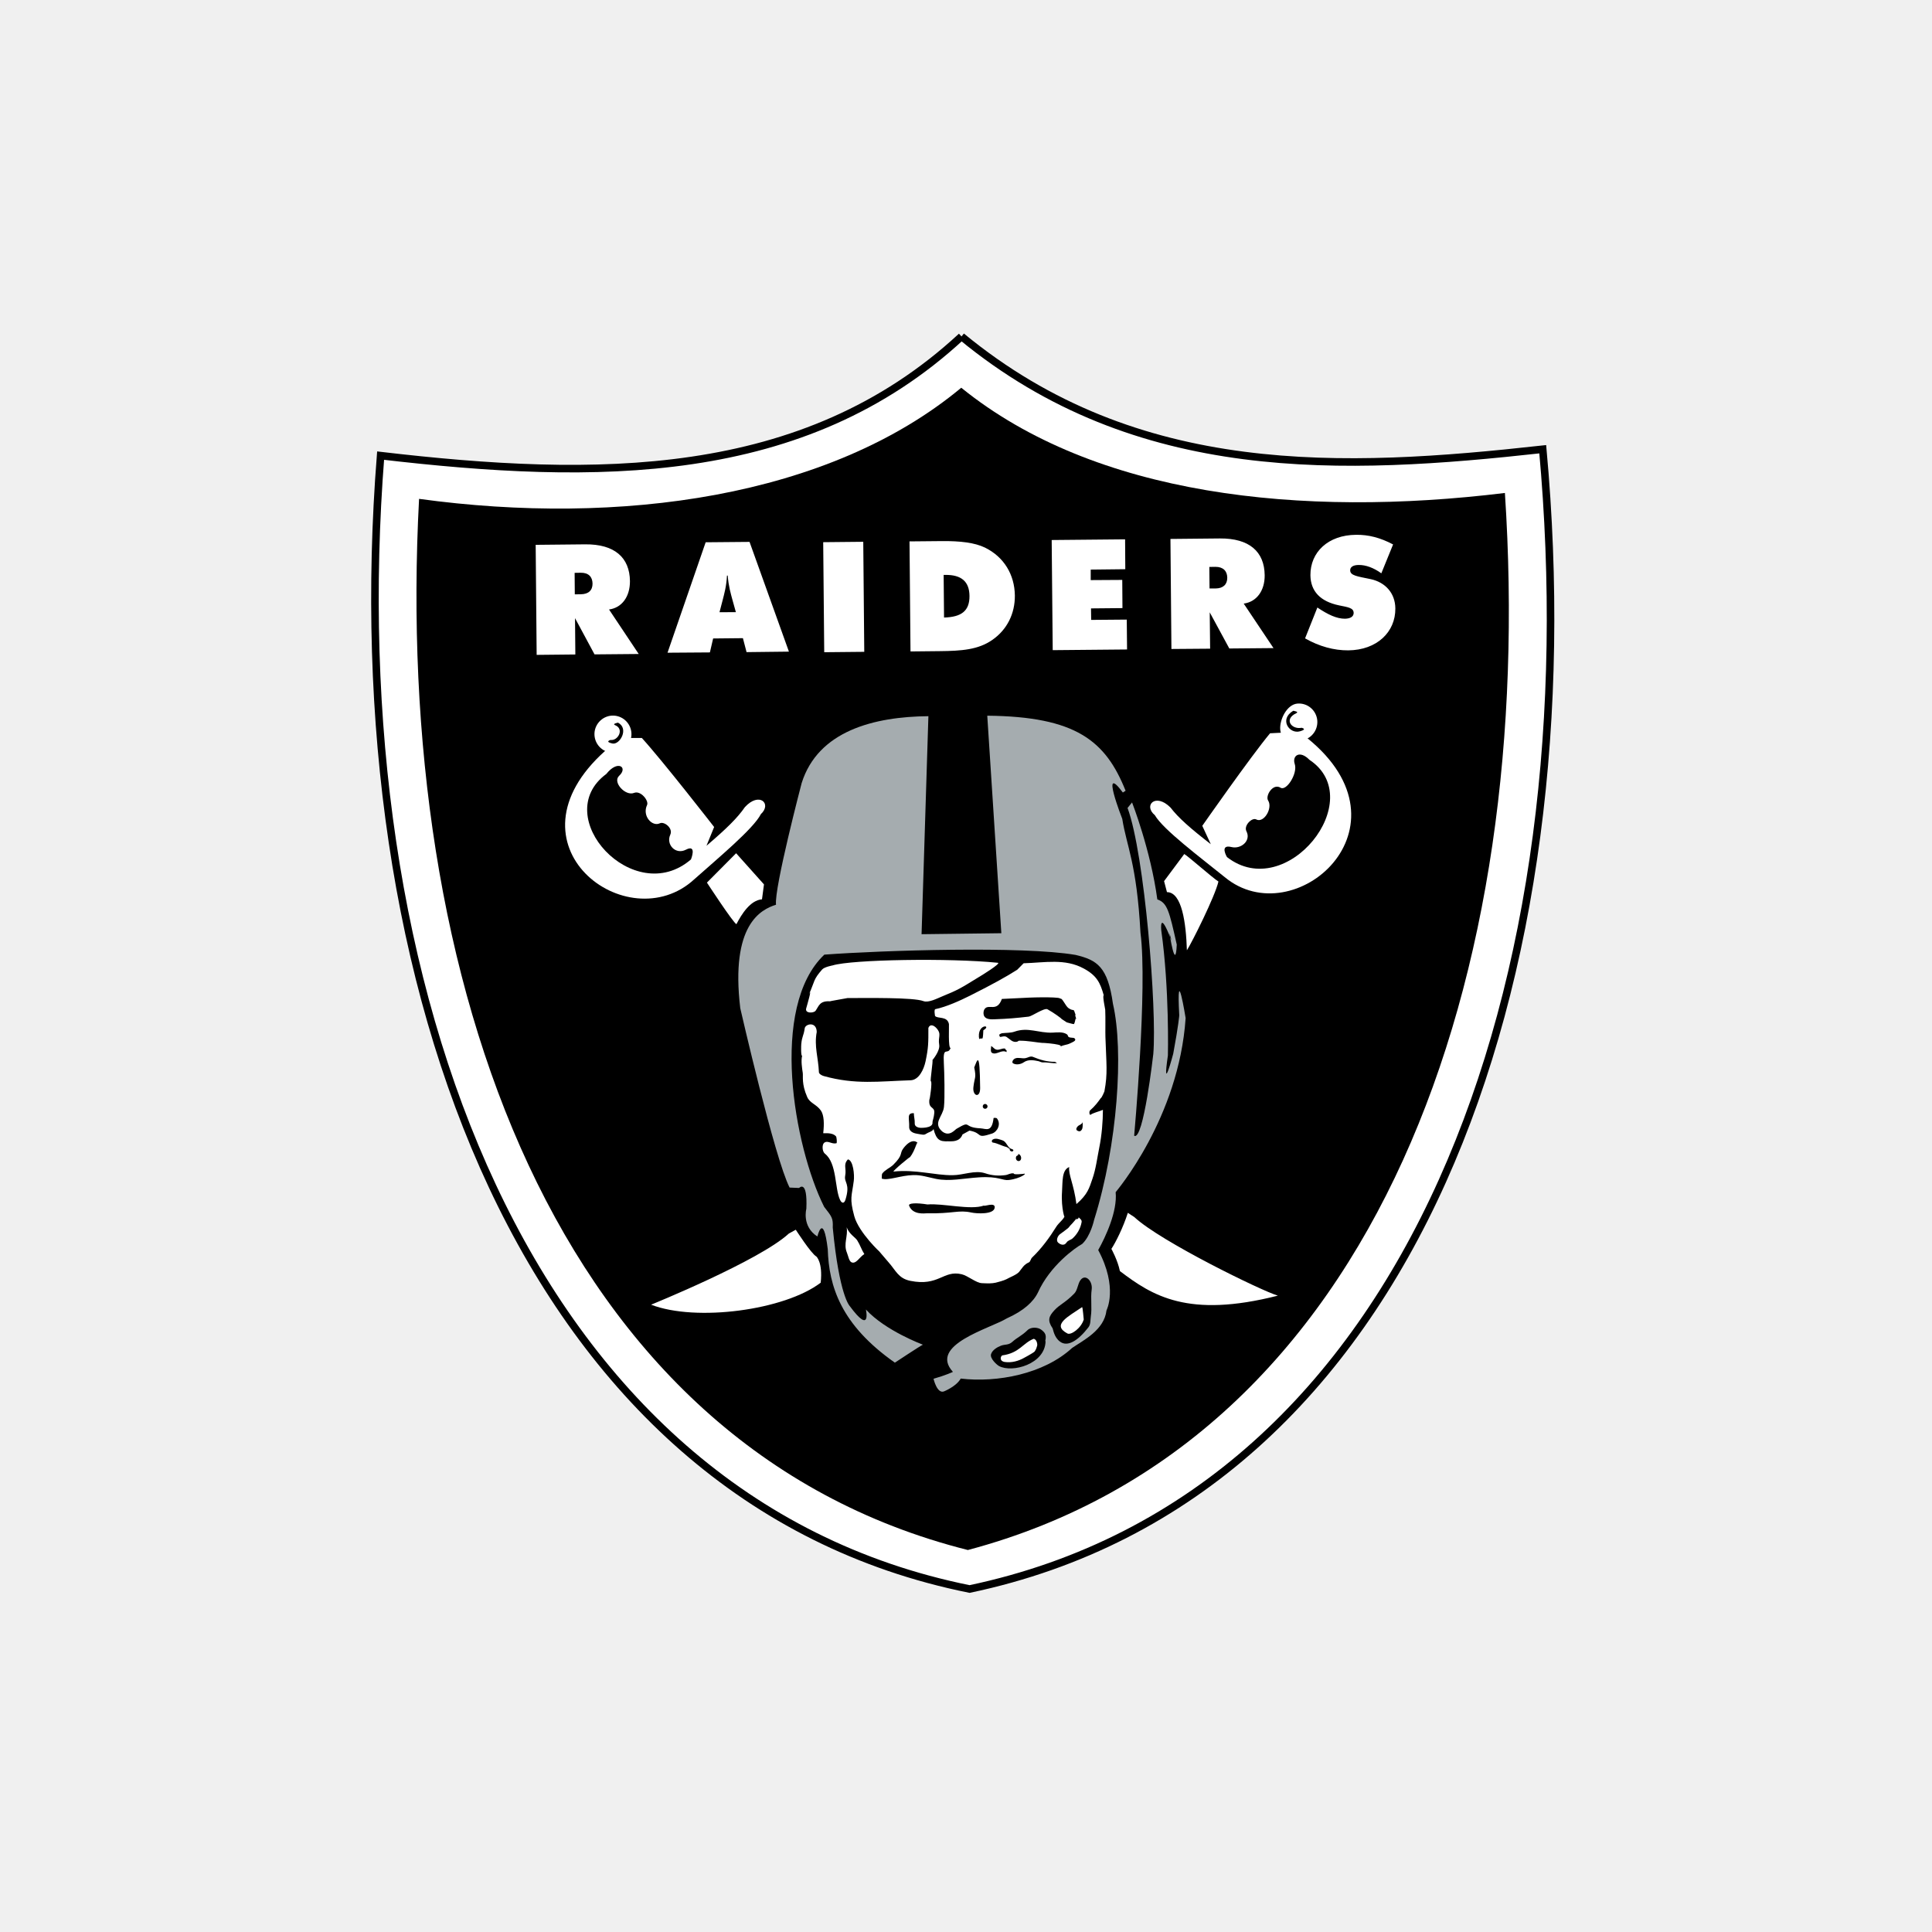
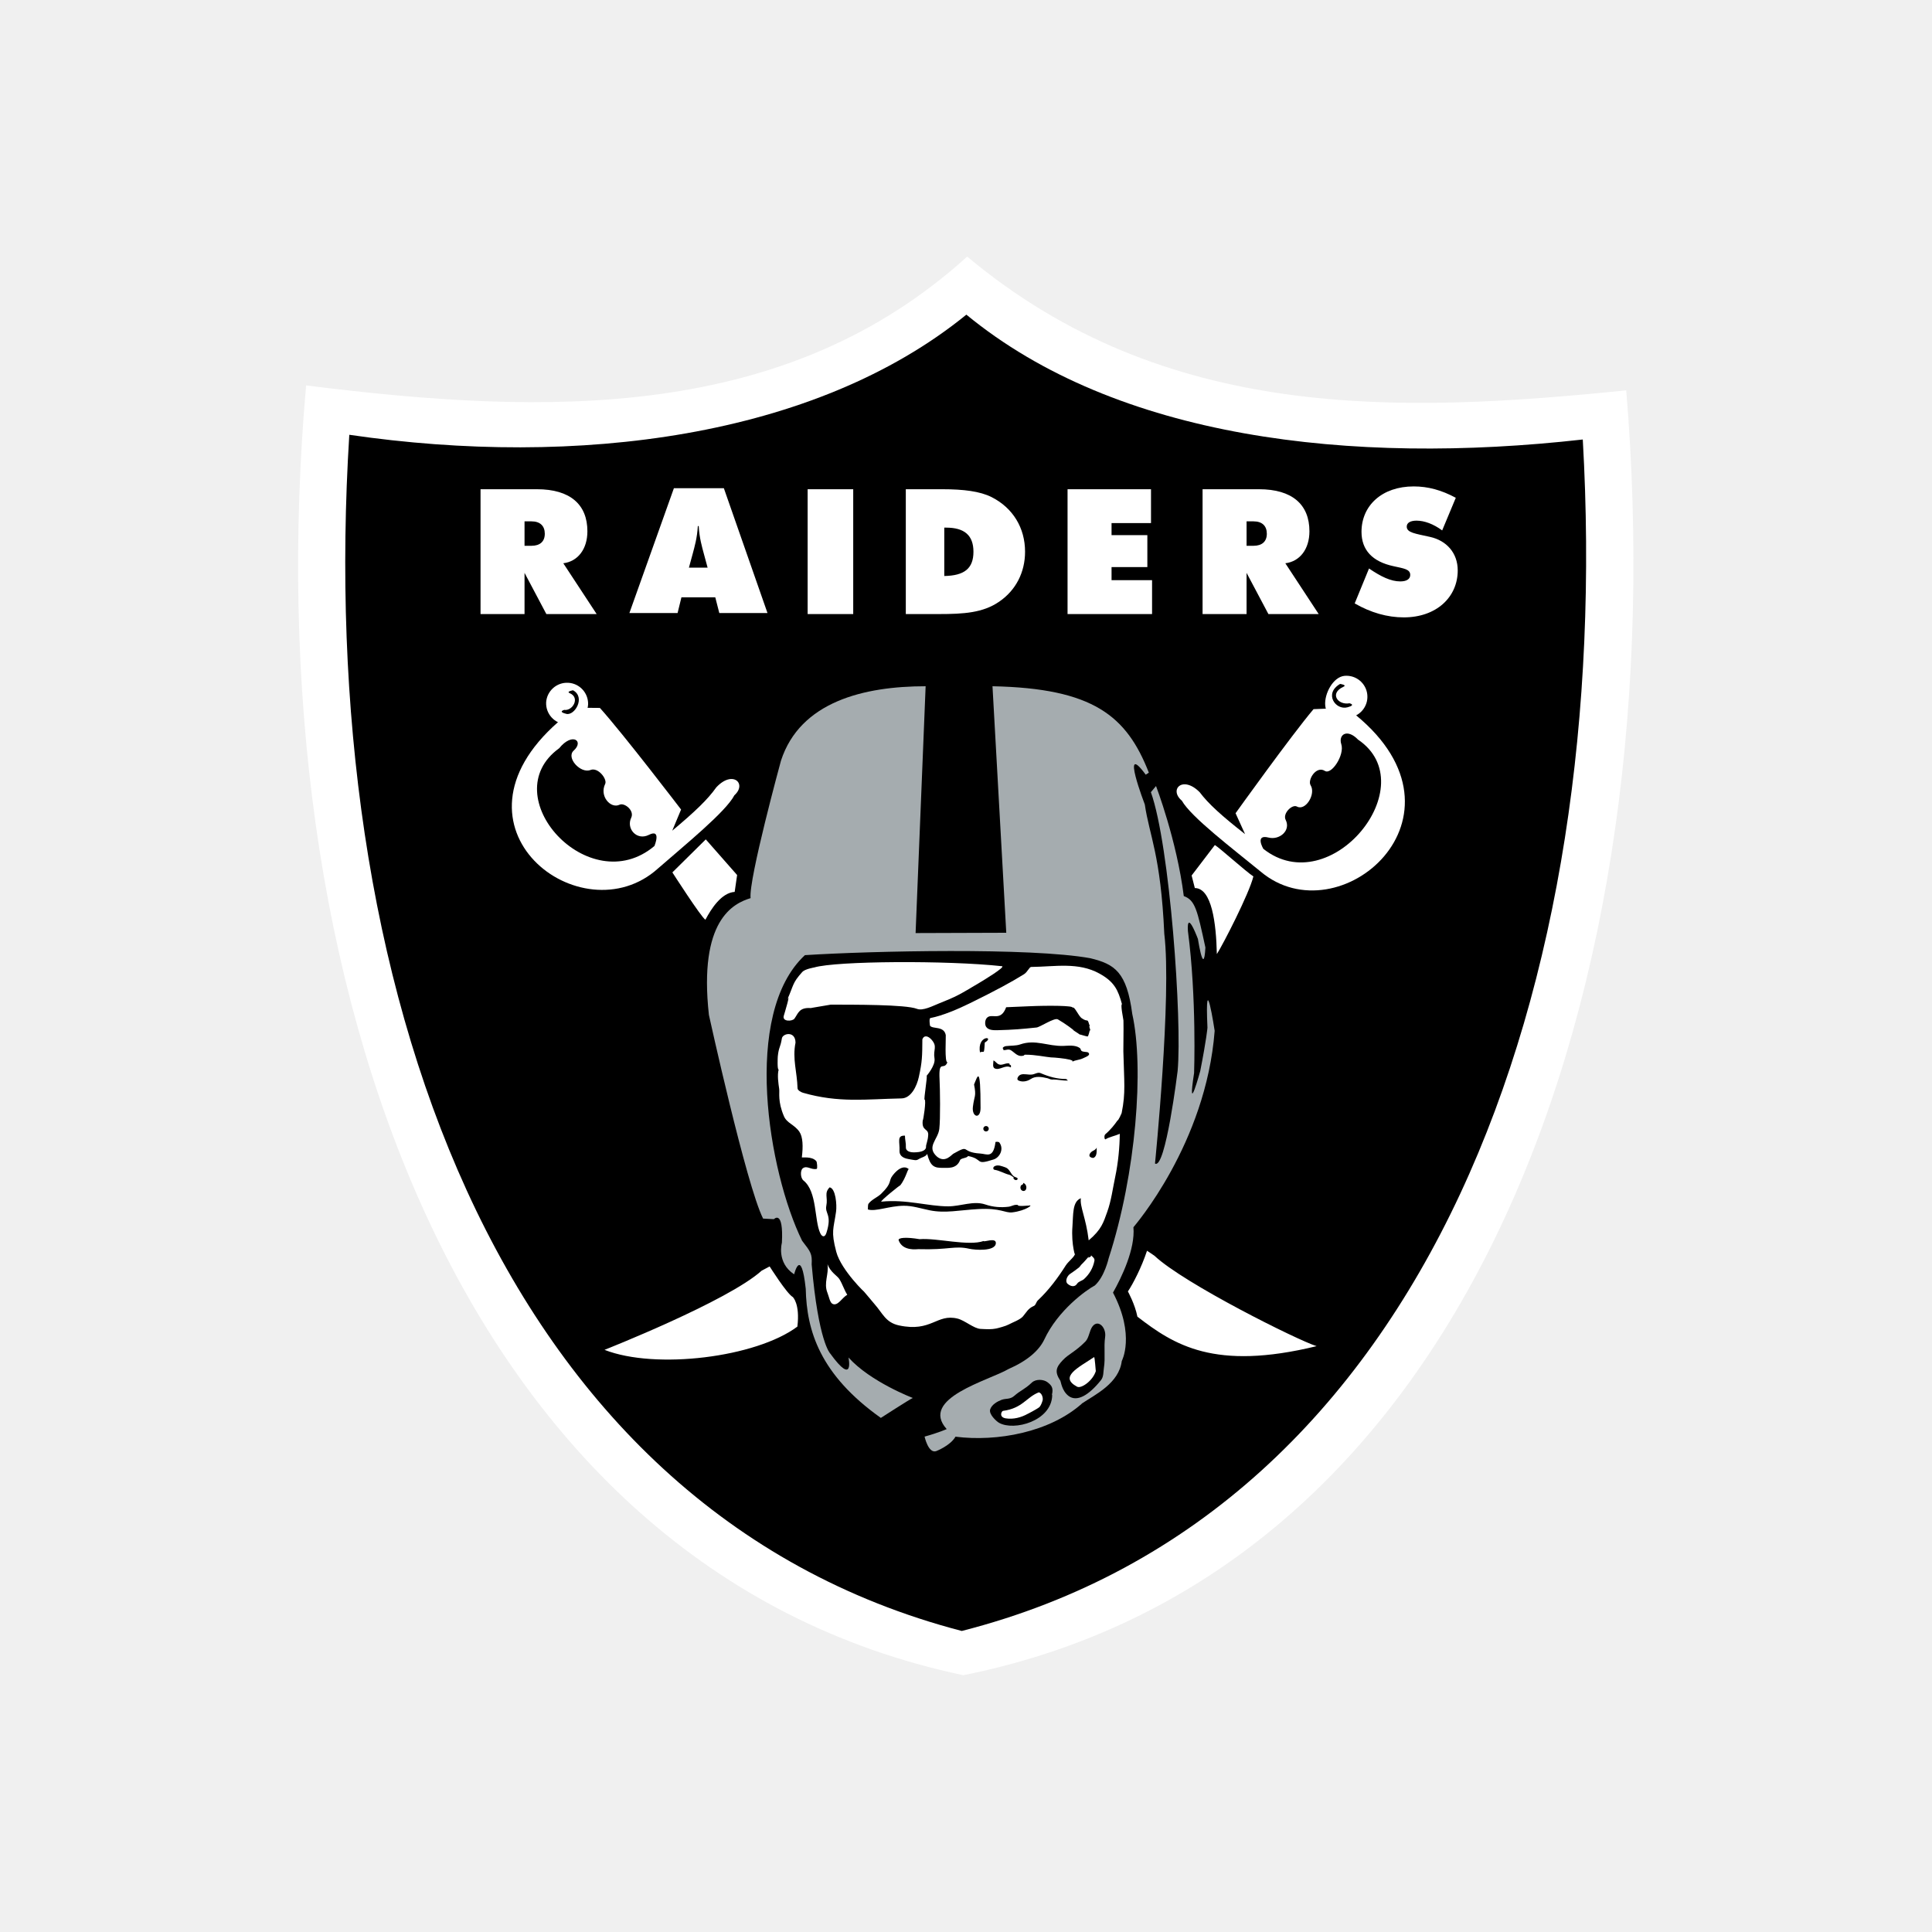
<svg xmlns="http://www.w3.org/2000/svg" width="512" height="512" viewBox="0 0 512 512">
-   <g fill="none" fill-rule="evenodd">
-     <path d="M261.121 304.904c.144.052-.012.233.06.287.065.05.202.05.29-.054-.136 0-.018-.103-.042-.18-.094-.106-.203-.027-.308-.053" fill="#010101" />
-     <path d="M254.809 89.163c-41.943 38.848-97.166 38.221-153.946 31.583-10.96 139.452 37.898 276.563 156.088 300.36 118.875-25.02 164.65-162.73 151.892-302.053-52.744 5.833-107.435 8.489-154.034-29.89" fill="#FFF" />
-     <path d="M254.809 89.163c-41.943 38.848-97.166 38.221-153.946 31.583-10.96 139.452 37.898 276.563 156.088 300.36 118.875-25.02 164.65-162.73 151.892-302.053-52.744 5.833-107.435 8.489-154.034-29.89" stroke="#000" stroke-width="2" />
-     <path d="M254.743 102.755c-34.99 29.082-90.525 36.737-143.686 29.448-6.754 127.136 35.697 250.94 145.437 278.568 109.354-29.059 150.701-153.07 142.32-280.13-54.11 6.612-108.698.754-144.07-27.886" fill="#000" />
-     <path d="M298.89 321.411c-1.246 3.906-3.208 7.811-4.36 9.556 0 0 1.659 2.968 2.257 5.883 8.566 6.51 18.013 12.577 41.855 6.51-4.27-1.25-31.083-14.346-38.013-20.804l-1.74-1.145zm-88.002 4.479s4.055 6.325 5.463 7.107c0 0 1.727 1.511 1.143 6.928-9.553 7.29-32.991 10.441-44.95 5.832 0 0 28.63-11.612 36.508-18.85l1.836-1.017zm74.4-2.969c-.57.625-1.025 1.25-1.623 1.823-.221.207-.404.573-.69.78-.647.495-1.243.963-1.943 1.459-.754.468-1.247 1.768-.624 2.318.546.493 1.582.989 2.244-.027.364-.574 1.13-.677 1.573-1.068a7.665 7.665 0 0 0 2.414-4.322c.102-.6-.391-.886-.806-1.3.12.494-.52.337-.57.703l.025-.366zm-60.917 2.32c.716 1.872 2.318 2.679 2.797 3.462.772 1.197 1.137 2.472 1.89 3.645-1.253.729-2.194 2.76-3.426 2.16-.625-.311-.825-1.613-1.196-2.55-.972-2.345.345-4.325-.065-6.718z" fill="#FFF" />
-     <path d="M246.035 189.795c-14.393.132-29.236 3.881-33.588 17.732.005 0-7.32 27.861-6.795 32.232-4.01 1.278-12.11 5.262-9.475 27.419 0 0 9.104 39.785 13.076 47.541l2.518.105s2.27-2.423 1.92 5.519c0 0-1.271 4.635 2.927 7.344 0 0 1.552-6.692 2.747 3.358.299 9.79 3.453 20.023 17.786 30.072 0 0 6.686-4.426 7.424-4.763 0 0-9.936-3.67-15.1-9.322 0 0 1.497 6.926-4.283-.91 0 0-2.773-2.656-4.504-20.803.11-2.527-.232-2.865-2.28-5.495-8-15.988-14.592-52.986.054-66.837 15.529-1.146 52.629-2.317 66.58.078 5.712 1.354 8.528 3.151 9.903 12.967 2.882 12.418 1.271 37.285-4.996 57.255 0 0-.922 4.295-3.168 6.378-1.83.988-8.526 5.753-11.718 12.863-1.195 2.473-3.818 4.869-8.23 6.847-4.437 2.707-20.838 7.03-14.296 14.19 0 0-1.857.887-5.14 1.823 0 0 .908 4.008 2.738 3.358 0 0 3.303-1.3 4.464-3.411 9.69 1.146 22.046-1.224 29.532-8.123 2.974-2.031 8.503-4.713 9.1-9.945 0 0 3.14-5.989-2.193-15.988 1.96-3.513 5.126-10.258 4.62-15.336.196-.286 16.755-19.657 18.546-46.135 0 0-2.493-15.545-1.687-.704 0 0-.195 2.577-1.596 10.129 0 0-3.023 11.532-1.416.468 0 0 .443-17.549-1.764-33.198 0 0-.57-5.805 2.673 2.656.442 1.51-.504-1.953-.504-1.953s1.62 10.702 1.945 3.126c-1.986-8.88-2.492-11.065-5.153-11.979-1.763-13.095-6.695-25.698-6.695-25.698l-1.194 1.458c4.544 12.315 7.8 53.35 6.827 65.17 0 0-2.622 23.252-5.075 21.691 0 0 3.57-39.237 1.674-53.768-.999-18.485-3.686-22.938-4.828-30.2 0 0-5.97-15.207.156-6.98l.726-.47c-5.295-13.251-13.146-19.657-36.658-19.89l3.73 57.646-21.14.26 1.81-57.777" fill="#A5ACAF" />
-     <path d="M219.96 265.355c-.11-.027 4.706-.86 4.632-.86 5.211 0 17.476-.207 20.118.808 1.368.52 3.738-.754 4.917-1.224 4.413-1.796 4.953-2.188 9.58-5.026.772-.442 6.222-3.8 5.236-3.906-12.739-1.3-38.695-.885-43.815.703 0 0-2.142.39-2.746 1.068-2.4 2.734-1.882 2.941-3.537 6.715 1.069-2.472-.547 3.074-.688 3.568-.435 1.431 2.006 1.327 2.487.652.883-1.25 1.04-2.656 3.817-2.498m71.348 38.82c-.557 2.76-.883 5.598-1.816 8.255-.832 2.42-1.244 4.085-4.23 6.665-.676-5.26-2.181-7.864-1.909-9.818-2.011.809-1.726 3.828-1.908 6.589-.312 4.426.908 7.653.624 6.353.144.624-1.506 1.848-2.103 2.812-1.868 2.993-3.921 5.803-6.45 8.227-.376.364-.455 1.12-.845 1.277-1.402.621-1.79 1.56-2.595 2.524-.674.78-2.467 1.431-3.373 1.953-.57.313-2.337.807-2.83.91-1.063.236-2.038.208-3.654.13-1.557-.052-3.71-1.979-5.392-2.37-4.9-1.145-6.01 3.309-13.627 1.745-3.149-.65-3.804-2.76-5.782-4.972-.385-.418-2.272-2.682-2.556-2.993.79.833-5.27-4.766-6.464-9.14-1.325-4.87-.664-5.259-.138-9.4.207-1.534-.123-5.415-1.55-5.675-1.326 1.406-.345 2.317-.727 4.322-.364 1.926 1.413 1.98.083 6.326-.368 1.223-1.05.938-1.434.104-1.46-3.045-.785-9.71-4.023-12.262-.753-.6-.799-2.421-.194-2.89.98-.73 1.959.44 3.243.128.214-.05.06-1.613-.102-1.82-1.085-1.224-3.415-.705-3.393-.86.285-2.525.226-4.764-.636-6.015-1.195-1.667-2.922-1.928-3.622-3.592-1.517-3.438-1.031-5.444-1.167-6.354-.19-1.25-.5-3.229-.17-4.53-.357.078-.255-2.89-.227-3.074.202-2.186.598-2.083.902-4.115.045-1.275 3.148-2.056 3.2.86-.727 3.827.428 6.822.576 10.674.013.444.779.887 1.291 1.016 8.391 2.343 14.653 1.381 22.98 1.122 2.218-.055 3.543-2.865 3.998-5.052.765-3.647.746-4.87.74-8.827.402-1.066 1.388-.781 2.16.08 1.441 1.64.338 2.264.709 4.373.29 1.64-1.8 4.088-1.8 4.088.24 0-.662 5.57-.414 5.598.433 0-.28 4.972-.39 4.842-.299 2.683 1.545 1.694 1.287 3.673-.047.909-.5 2.16-.461 2.316.273 1.821-3.784 1.459-3.135 1.51-.888-.051-1.597-.442-1.57-1.145.047-1.043-.239-1.821-.234-2.735-1.985-.104-1.155 1.512-1.24 3.567-.056.91.554 1.641 2.077 1.875 1.616.26 1.785.442 2.531-.051.375-.287 1.648-.573 1.844-1.2.772 2.941 1.66 3.333 3.827 3.256.915-.028 3.057.313 3.861-1.822l1.849-1.016c3.745.705 1.472 2.267 5.995.782 1.363-.468 2.468-2.475 1.275-4.01-.144-.183-.87-.183-.892-.077-.46 3.93-2.004 2.786-3.477 2.707-4.821-.207-2.245-2.266-6.307.105-.48.259-1.901 2.238-3.821.728-2.597-2.266.18-3.958.455-6.485.265-2.29.103-9.478-.027-11.559-.293-4.922.986-1.954 1.79-4.088-.692.182-.376-6.015-.44-6.327-.448-2.215-3.005-1.328-3.686-2.163 0 0-.33-1.716.085-1.796 2.901-.599 6.568-2.265 9.22-3.593 6.095-3.072 9.527-4.973 12.474-6.849l1.699-1.717c5.595-.157 10.981-1.327 15.963 1.408 3.48 1.9 4.336 3.8 5.27 7.08-.39.08.364 3.517.389 3.828.104 2.163 0 6.121.052 7.215.234 7.159.65 9.606-.273 14.449 0 .027-.738 1.77-.972 1.77-.585.86-1.584 2.186-2.779 3.202-.389.338-.205 1.379.08 1.197.725-.522 2.179-.833 3.283-1.3-.016 3.046-.288 6.667-.977 10.052" fill="#FFF" />
-     <path d="M281.264 269.963c.117 0-1.921-1.535-3.684-2.5-.806-.443-4.129 1.849-4.946 1.952-3.426.39-5.413.573-9.041.704-.902.028-2.187.079-2.727-.756-.329-.52-.297-1.51.1-2.004 1.075-1.406 3.244.964 4.54-2.63 0 0 4.102-.207 5.362-.259 4.295-.26 10.641-.26 10.07.234.521-.468 1.377 1.874 2.247 2.475 1.636 1.092 1.141-.391 1.895 1.873-.507-.467.468 1.354-.038.911-.016.235-.3 1.301-.418 1.407-.13.13-1.724-.416-1.959-.443.118.027-1.518-.964-1.402-.964m-20.667 3.071c2.504-1.483-1.901-1.874-1.084 2.449-.078-.418.818-.156.882-.34.116-.31.17-1.378.202-2.109m-2.414 9.843c.604 2.916.079 2.525-.221 5.233-.265 2.422 1.811 2.995 1.786.235-.099-10.285-.753-7.42-1.565-5.468m28.741 14.503c-.234.572-.61.598-1.076.91-.35.235-.74.755-.558 1.146.103.181.52.39.806.364.323 0 .596-.39.7-.65.194-.545.102-1.172.128-1.77m-25.873-3.544c.345.028.643-.258.662-.598a.663.663 0 0 0-.617-.676c-.342-.027-.65.26-.654.624-.02.34.252.65.609.65m22.55-17.34c-.934.47-1.726.367-2.62.887 1.377-.808-7.501-1.197-4.152-.937-2.362-.184-4.336-.677-6.814-.65l-.442.258c-1.233.313-1.882-.65-2.817-1.248-.66-.392-1.231.05-1.828-.028.129-.234-.22-.39-.116-.548.154-.235.571-.364.725-.417 1.063-.13 2.31-.051 3.322-.416 3.596-1.276 6.41.416 10.097.26 1.143-.053 2.726-.288 3.816.468.235.156.235.547.39.65.494.366 1.35.106 1.636.419.582.626-.547.965-1.196 1.303m-3.478 5.232l-.52-.337c-2.102.027-3.971-.522-5.904-1.327-.674-.26-1.312.259-1.985.364-.921.131-1.87-.26-2.648.053-.585.207-1.064 1.066-.57 1.327.725.417 1.932.339 2.893-.338 1.13-.755 2.557-.52 3.88-.234.339.103.702.311 1.063.311 1.298-.077 2.518.315 3.79.181m-13.368-3.28c.052-.286-.492-.207-.335-.547-.857-.234-1.676.548-2.518.208-.482-.181-.767-.676-1.228-.91-.032.674-.286 1.642.318 1.874 1.192.522 2.464-1.016 3.762-.26l.002-.364" fill="#010101" />
-     <path d="M195.079 226.117l-7.734 7.784s6.938 10.625 7.813 11.014c1.376-2.655 3.685-6.35 6.776-6.586l.526-3.957-7.381-8.255zm-29.129-30.542h4.146c5.496 6.016 19.157 23.59 19.157 23.59l-2.031 4.973c5.25-4.477 8.253-7.42 10.175-10.232 3.79-4.165 7.248-.937 4.243 1.848-1.959 3.88-11.485 11.77-17.677 17.29-17.63 16.194-51.48-9.113-23.568-34.083l5.555-3.386z" fill="#FFF" />
-     <path d="M160.681 205.105c3.044-3.853 5.83-1.745 3.393.495-1.83 1.694 1.688 5.443 3.945 4.53 1.806-.73 3.985 2.11 3.46 3.201-1.363 2.892 1.343 5.859 3.407 4.843 1.13-.547 3.542 1.301 2.751 3.02-1.2 2.554 1.345 5.417 4.14 3.984 3.011-1.562 1.336 2.578 1.336 2.578-15.151 13.072-37.69-11.403-22.432-22.651" fill="#010101" />
-     <path d="M162.226 199.455c2.7.13 4.984-1.953 5.113-4.685a4.93 4.93 0 0 0-4.692-5.13c-2.7-.105-4.977 2.004-5.108 4.687-.11 2.732 1.987 5.023 4.687 5.128" fill="#FFF" />
-     <path d="M163.782 191.514c2.997 1.562.461 5.962-1.499 5.52-2.115-.47-.493-.938-.493-.938 1.965.288 3.72-2.89 1.24-3.906-.936-.39.752-.676.752-.676" fill="#010101" />
-     <path d="M340.708 194.117l-4.129.209c-5.216 6.274-17.961 24.526-17.961 24.526l2.258 4.869c-5.45-4.22-8.605-7.005-10.68-9.712-3.972-3.983-7.28-.573-4.142 2.031 2.156 3.775 12.058 11.196 18.508 16.403 18.43 15.31 51.019-13.253 21.909-36.817l-5.763-1.509" fill="#FFF" />
-     <path d="M347.013 201.356c-2.594-2.656-4.633-1.094-3.893 1.118.833 2.502-2.205 7.264-3.762 6.276-2.05-1.275-4.09 2.186-3.298 3.384 1.297 2.03-1.142 6.092-3.14 5.024-1.116-.599-3.4 1.64-2.597 3.15 1.274 2.475-1.426 4.792-3.969 4.167-3.272-.806-1.195 2.656-1.195 2.656 15.78 12.29 37.665-15.281 21.854-25.775" fill="#010101" />
-     <path d="M344.677 196.251c-2.698.262-5.14-.155-5.396-2.864-.234-2.706 1.778-6.664 4.489-6.923 2.698-.261 5.063 1.742 5.322 4.424.244 2.709-1.727 5.104-4.415 5.363" fill="#FFF" />
-     <path d="M342.72 188.362c-3.817 2.267-1.026 6.25 1.777 5.444 2.09-.573.455-.938.455-.938-2.752.52-4.764-2.291-1.443-3.855.91-.416-.79-.65-.79-.65" fill="#010101" />
-     <path d="M313.84 226.325c1.065.6 7.476 6.298 9.058 7.29-.893 3.906-7.007 16.115-8.358 18.225-.233-7.238-1.31-15.415-5.282-15.415l-.767-2.915 5.35-7.185" fill="#FFF" />
-     <path d="M289.312 341.694c.284-2.186-1.649-4.218-2.96-2.474-.726.938-.777 2.682-1.648 3.567-2.374 2.449-3.88 2.916-5.256 4.426-1.494 1.616-1.947 2.683-.493 4.816.116.156.364 2.37 1.96 3.515 1.92 1.459 4.66-.102 7.515-3.773.635-.809.52-1.953.649-2.865.362-2.37-.106-4.79.233-7.212m-12.227 13.773c-.13 6.015-8.838 8.462-12.355 6.536-.584-.338-2.46-2.004-2.09-3.15.37-1.121 1.648-1.848 2.582-2.212 1.092-.443 2.012-.106 3.036-1.016 1.404-1.278 2.389-1.51 4.052-3.126.934-.91 2.777-.78 3.648-.102.907.703 1.45 1.276 1.05 2.967l.077.103" fill="#010101" />
-     <path d="M286.754 346.407c-3.7 2.524-8.162 4.712-3.88 6.977.975.521 3.688-1.458 4.335-3.724-.026.13-.261-3.358-.455-3.253m-12.602 11.795c-.661.547-3.012 1.77-2.7 1.613-1.557.888-3.374 1.38-5.192 1.12-1.62-.286-.986-1.693-.622-1.744 4.568-.651 5.4-3.256 8.306-4.4.843.183 1.024 1.484.909 1.85-.077.287-.26 1.013-.7 1.561" fill="#FFF" />
-     <path d="M239.429 304.28c-1.135 1.483.025 1.692-2.702 4.4-.79.779-2.233 1.354-2.932 2.343-.122.183-.11.834-.11 1.328 1.766.572 4.952-.86 8.332-.939 2.043-.079 4.044.6 6.094 1.016 3.633.702 6.975-.132 11.337-.418 5.23-.338 6.24.912 7.892.704 3.232-.39 5.203-2.005 3.803-1.614.35-.078-2.674.337-2.467-.131-.884-.155-1.455.34-2.207.443-1.766.233-3.535.156-5.425-.494-2.738-.887-5.756.52-8.619.52-4.639.053-9.818-1.588-15.606-.963-.566.079 4.698-4.295 4.314-3.774 1.519-1.93 1.825-4.53 2.136-3.699-.102-.258-1.55-1.69-3.84 1.277m6.377 14.918c3.979-.364 11.466 1.564 14.939.286-.006.339 2.919-.963 2.868.47-.09 2.004-4.905 1.665-6.19 1.379-3.479-.754-4.705.34-11.902.21-.305-.029-3.628.546-4.6-2.034-.246-.673 1.842-.805 4.885-.311m23.492-12.704c-.363.937.598 1.536 1.09 1.014.39-.365.313-1.432-.53-1.718.09.468-.431.417-.56.704m-1.57-1.902c-.375-.233-.753-.573-1.077-.65-1.245-.288-2.26-.964-3.517-1.146-.323-.051-.462-.6.052-.859.776-.39 1.647 0 2.466.259 1.063.367 1.244 1.64 2.115 2.163.259.156.95.233.752.598-.182.366-.883.208-.973-.365h.182" fill="#010101" />
-     <path d="M271.48 309.878c.284 0 .52-.314.52-.705-.014-.366-.236-.676-.52-.676-.286.027-.52.314-.52.702.013.365.245.679.52.679m77.637-148.88c2.829 1.9 5.112 2.969 7.306 2.969 1.505-.028 2.311-.6 2.311-1.538-.014-1.352-1.494-1.51-3.893-2.004-4.97-1.043-7.514-3.75-7.567-7.993-.038-6.093 4.674-10.649 12.083-10.702 3.324-.052 6.477.78 9.826 2.552l-3.116 7.655c-2.037-1.484-4.154-2.24-5.996-2.212-1.466 0-2.27.546-2.26 1.408 0 1.43 1.962 1.613 5.428 2.342 3.867.832 6.515 3.696 6.541 7.783.051 6.222-4.856 11.014-12.462 11.093-3.816.026-7.706-1.042-11.46-3.176l3.259-8.177zm-196.789-3.487l1.637-.028c1.986-.026 3.082-1.04 3.064-2.838-.028-1.796-1.086-2.89-3.13-2.862l-1.616.026.045 5.702zm-10.369-13.124l13.128-.13c7.774-.079 11.784 3.488 11.856 9.739.025 4.165-2.169 7.081-5.542 7.524l7.864 11.793-11.707.105-5.17-9.608.084 9.633-10.253.104-.26-29.16zm53.055 17.836l-.916-3.281c-.421-1.589-1.036-3.593-1.244-6.405h-.197c-.142 2.812-.725 4.84-1.121 6.405l-.863 3.306 4.341-.025zm-8.006-18.514l11.628-.103 10.437 29.083-11.227.13-.967-3.698-7.892.079-.857 3.697-11.23.079 10.108-29.267zm31.148-.026l10.616-.104.266 29.162-10.61.103-.272-29.16zm38.767 14.243c-.033-3.826-2.173-5.624-6.403-5.57h-.443l.103 11.3c4.643-.132 6.775-1.773 6.743-5.73zm-15.891-14.45l8.447-.079c5.058-.053 8.84.418 11.545 1.72 5.03 2.472 7.86 7.16 7.924 12.707.039 4.814-2.076 9.033-5.912 11.715-3.756 2.656-8.234 2.968-14.055 3.02l-7.69.079-.26-29.161zm37.675-.365l19.455-.181.052 7.916-9.163.103v2.785l8.359-.051.052 7.471-8.332.078.04 3.048 9.434-.079.078 7.916-19.701.18-.274-29.186zm41.832 12.836h1.635c1.985-.025 3.075-1.068 3.064-2.864-.027-1.77-1.091-2.864-3.115-2.864l-1.637.026.053 5.702zm-10.358-13.123l13.122-.129c7.774-.053 11.784 3.488 11.85 9.738.04 4.166-2.182 7.083-5.556 7.525l7.893 11.794-11.707.104-5.193-9.58.105 9.632-10.255.079-.26-29.163z" fill="#FFF" />
+   <g fill="none">
+     <path d="M256.315 68c-48.043 43.543-110.774 42.238-175.194 34.14-13.9 157.823 40.158 313.594 174.17 341.804 135.297-27.123 188.725-182.597 175.682-340.492C371.002 109.5 308.85 111.954 256.315 68" fill="#FFF" />
+     <path d="M261.242 312.368c.168.096-.02.268.063.323.084.067.223.054.332-.03-.16-.025-.013-.142-.06-.205-.087-.151-.23-.042-.335-.088z" fill="#000" />
+     <path d="M256.098 83.386c-40.049 32.57-103.212 40.653-163.53 31.837-8.997 143.92 37.947 284.55 162.31 317 124.534-31.774 172.787-171.785 164.575-315.75-61.54 6.928-123.486-.302-163.355-33.087" fill="#000" />
+     <path d="M303.974 331.458c-1.46 4.43-3.737 8.812-5.067 10.788 0 0 1.867 3.376 2.517 6.685 9.667 7.444 20.337 14.432 47.489 7.813-4.84-1.48-35.159-16.587-42.96-23.952l-1.98-1.334zm-100.011 4.162s4.534 7.193 6.128 8.103c0 0 1.954 1.736 1.224 7.838-10.917 8.166-37.583 11.475-51.113 6.161 0 0 32.634-12.863 41.656-20.987l2.105-1.115zm84.537-2.58c-.63.679-1.175 1.392-1.863 2.029-.247.23-.453.642-.767.877-.76.574-1.434 1.107-2.252 1.631-.835.533-1.43 1.984-.717 2.621.612.55 1.79 1.141 2.55-.016.415-.617 1.3-.747 1.795-1.187 1.405-1.254 2.42-2.924 2.784-4.857.13-.68-.44-1.002-.897-1.476.117.54-.608.377-.654.788.008-.142.016-.272.02-.41m-69.205 1.965c.78 2.164 2.596 3.087 3.141 3.955.86 1.384 1.262 2.844 2.097 4.165-1.422.81-2.512 3.104-3.909 2.407-.704-.344-.914-1.853-1.338-2.91-1.07-2.676.428-4.895.009-7.617.071 0-.067-.008 0 0" fill="#FFF" />
+     <path d="M245.302 181.862c-16.353 0-33.255 4.09-38.338 19.73 0 0-8.61 31.484-8.053 36.425-4.576 1.392-13.815 5.825-11.043 30.948 0 0 9.91 45.145 14.36 53.973l2.857.155s2.6-2.726 2.126 6.254c0 0-1.501 5.242 3.246 8.363 0 0 1.846-7.57 3.074 3.841.24 11.064 3.72 22.715 19.901 34.207 0 0 7.63-4.92 8.468-5.284 0 0-11.24-4.274-17.04-10.72 0 0 1.631 7.864-4.857-1.074 0 0-3.116-3.032-4.903-23.596.151-2.856-.239-3.288-2.537-6.274-8.925-18.19-16.013-60.152.75-75.686 17.662-1.124 59.82-2.064 75.636.818 6.472 1.564 9.65 3.644 11.114 14.78 3.15 14.079 1.057 42.225-6.265 64.764 0 0-1.078 4.857-3.658 7.18-2.105 1.112-9.755 6.447-13.45 14.44-1.376 2.794-4.383 5.5-9.412 7.693-5.07 3.007-23.746 7.759-16.394 15.924 0 0-2.122.96-5.86 1.993 0 0 .99 4.554 3.075 3.846 0 0 3.762-1.439 5.113-3.825 10.984 1.396 25.034-1.145 33.628-8.88 3.397-2.277 9.7-5.259 10.439-11.168 0 0 3.632-6.77-2.324-18.131 2.257-3.98 5.93-11.567 5.415-17.326.218-.318 19.225-22.098 21.528-52.056 0 0-2.663-17.645-1.909-.818 0 0-.234 2.94-1.908 11.45 0 0-3.556 13.051-1.635.545 0 0 .708-19.884-1.636-37.621 0 0-.592-6.602 2.999 2.999.482 1.77-.546-2.177-.546-2.177s1.728 12.12 2.181 3.544c-2.18-10.083-2.73-12.54-5.729-13.63-1.862-14.827-7.356-29.166-7.356-29.166l-1.363 1.635c5.033 14 8.312 60.52 7.088 73.87 0 0-3.226 26.314-5.998 24.536 0 0 4.467-44.399 2.462-60.881-.944-20.929-3.955-26-5.159-34.253 0 0-6.63-17.271.244-7.906l.822-.541c-5.872-15.036-14.722-22.355-41.434-22.9l3.65 65.331-24.029.08 2.66-65.41z" fill="#A5ACAF" />
+     <path d="M214.895 267.147c-.122-.009 5.355-.91 5.276-.91 5.913.025 19.838-.063 22.849 1.123 1.543.604 4.253-.813 5.595-1.346 5.02-1.988 5.65-2.42 10.938-5.57.868-.515 7.096-4.265 5.964-4.39-14.453-1.582-43.929-1.402-49.75.335 0 0-2.454.41-3.146 1.182-2.751 3.07-2.168 3.318-4.085 7.562 1.246-2.764-.654 3.494-.822 4.052-.495 1.615 2.265 1.53 2.823.763 1.015-1.405 1.212-3.015 4.358-2.801" fill="#FFF" />
+     <path d="M295.544 311.88c-.658 3.108-1.052 6.334-2.126 9.307-.994 2.743-1.472 4.626-4.903 7.52-.709-5.972-2.395-8.93-2.072-11.165-2.302.898-1.992 4.325-2.235 7.458-.39 4.99.96 8.656.646 7.197.15.696-1.737 2.071-2.416 3.153-2.14 3.38-4.5 6.535-7.407 9.274-.432.406-.54 1.237-.994 1.43-1.602.688-2.017 1.728-2.957 2.818-.767.893-2.797 1.598-3.85 2.173-.662.369-2.676.91-3.22 1.023-1.217.247-2.32.206-4.157.105-1.774-.088-4.194-2.273-6.103-2.735-5.557-1.359-6.857 3.67-15.497 1.812-3.565-.767-4.282-3.15-6.509-5.67-.432-.49-2.558-3.07-2.89-3.43.898.964-5.926-5.457-7.234-10.406-1.46-5.537-.71-5.981-.055-10.65.248-1.752-.084-6.152-1.707-6.437-1.514 1.556-.42 2.621-.872 4.865-.432 2.19 1.585 2.277.033 7.168-.444 1.4-1.203 1.057-1.644.121-1.614-3.48-.78-11.013-4.437-13.958-.843-.67-.893-2.709-.185-3.242 1.116-.843 2.228.491 3.679.156.251-.06.096-1.82-.101-2.047-1.2-1.41-3.859-.83-3.833-1.023.352-2.844.297-5.398-.667-6.795-1.334-1.908-3.288-2.235-4.085-4.102-1.682-3.946-1.103-6.203-1.254-7.234-.206-1.393-.541-3.653-.143-5.117-.403.088-.247-3.28-.226-3.498.247-2.466.687-2.328 1.065-4.655.071-1.426 3.598-2.265 3.632 1.015-.864 4.324.42 7.725.537 12.091.012.524.872 1.028 1.451 1.195 9.516 2.73 16.638 1.682 26.1 1.493 2.533-.05 4.055-3.212 4.596-5.695.898-4.085.902-5.478.931-9.978.479-1.203 1.582-.872 2.45.126 1.623 1.866.365 2.563.767 4.957.31 1.858-2.084 4.593-2.084 4.593.268.017-.81 6.308-.537 6.32.487.03-.365 5.65-.495 5.503-.365 3.053 1.74 1.933 1.422 4.169-.055 1.023-.579 2.44-.55 2.63.302 2.063-4.303 1.619-3.569 1.656-1.019-.054-1.812-.503-1.774-1.32.063-1.167-.256-2.04-.243-3.084-2.248-.121-1.321 1.69-1.443 4.014-.054 1.028.62 1.888 2.345 2.173 1.824.302 2.017.516 2.868-.05.445-.303 1.892-.621 2.118-1.326.848 3.326 1.85 3.783 4.308 3.712 1.048-.034 3.46.382 4.404-2.026.239-.604 1.874-.516 2.105-1.111 4.257.834 1.652 2.57 6.811.91 1.556-.495 2.827-2.735 1.485-4.509-.16-.214-.994-.197-1.011-.08-.566 4.438-2.307 3.13-3.976 3.029-5.473-.32-2.52-2.588-7.168.033-.549.31-2.176 2.55-4.34.797-2.932-2.613.239-4.492.595-7.34.319-2.592.197-10.732.071-13.098-.285-5.582 1.141-2.189 2.085-4.596-.797.197-.37-6.833-.44-7.193-.483-2.483-3.41-1.518-4.17-2.466 0 0-.34-1.959.105-2.047 3.31-.642 7.5-2.466 10.515-3.95 6.962-3.423 10.884-5.554 14.251-7.642 1.003-.621 1.41-1.942 1.946-1.95 6.35-.072 12.474-1.355 18.119 1.778 3.942 2.189 4.898 4.349 5.93 8.086-.457.071.378 3.988.39 4.324.072 2.458-.054 6.945-.025 8.183.193 8.11.654 10.887-.453 16.356-.008.047-.851 2-1.124 1.984-.667.994-1.82 2.458-3.183 3.607-.432.36-.248 1.556.059 1.35.847-.574 2.5-.893 3.757-1.442-.041 3.472-.398 7.553-1.212 11.403" fill="#FFF" />
+     <path d="M284.486 273.02c.147.004-2.164-1.753-4.148-2.881-.914-.52-4.71 2.063-5.641 2.16-3.913.41-6.161.608-10.288.713-1.01.025-2.475.041-3.079-.902-.377-.579-.318-1.703.118-2.26 1.25-1.599 3.695 1.127 5.196-2.924-.008.017 4.664-.193 6.094-.26 4.886-.222 12.088-.185 11.446.398.587-.532 1.53 2.114 2.512 2.794 1.841 1.27 1.317-.416 2.14 2.16-.567-.537.51 1.551-.055 1.019-.017.268-.349 1.48-.495 1.614-.147.13-1.95-.515-2.223-.524.138 0-1.716-1.115-1.577-1.107m-23.51 3.268c2.852-1.66-2.139-2.164-1.258 2.743-.076-.457.93-.147 1.015-.369.134-.335.197-1.564.243-2.374m-2.838 11.108c.646 3.309.059 2.869-.31 5.918-.328 2.764 2.03 3.405 2.03.31 0-11.668-.785-8.43-1.72-6.228m32.496 16.711c-.273.637-.7.68-1.234 1.027-.402.269-.85.848-.645 1.288.104.226.587.444.914.436.348-.008.675-.424.793-.734.234-.608.138-1.338.172-2.017m-29.363-4.26a.72.72 0 0 0 .764-.68.724.724 0 1 0-1.447-.075.719.719 0 0 0 .683.755m25.799-19.417c-1.052.528-1.975.414-2.982.976 1.573-.876-8.501-1.43-4.697-1.078-2.71-.255-4.92-.838-7.738-.822.008-.138-.533.42-.524.281-1.401.328-2.131-.754-3.18-1.434-.733-.47-1.388.025-2.063-.071.143-.264-.24-.436-.138-.6.172-.281.65-.428.83-.453 1.212-.155 2.626-.046 3.787-.449 4.077-1.417 7.26.525 11.442.395 1.317-.042 3.124-.307 4.357.562.252.18.248.608.432.746.55.411 1.531.16 1.85.5.654.695-.646 1.081-1.376 1.446m-4.005 5.918c-.26-.058-.365-.402-.591-.402-2.378 0-4.505-.613-6.698-1.552-.751-.323-1.477.268-2.257.365-1.032.138-2.118-.285-3.011.033-.65.231-1.216 1.208-.663 1.514.839.47 2.206.395 3.31-.348 1.279-.86 2.897-.574 4.403-.222.399.088.801.365 1.22.352 1.46-.058 2.848.357 4.287.26m-15.142-3.867c.05-.326-.567-.238-.382-.628-.994-.29-1.913.604-2.86.21-.537-.21-.864-.776-1.393-1.053-.042.776-.331 1.85.344 2.143 1.35.591 2.823-1.12 4.261-.26.009-.134.004-.273.03-.411" fill="#000" />
+     <path d="M187.04 222.445l-8.854 8.75s7.754 12.078 8.757 12.54c1.585-2.991 4.265-7.143 7.755-7.374l.645-4.47-8.304-9.446zm-32.767-34.879l4.706.042c6.194 6.87 21.515 26.926 21.515 26.926l-2.344 5.607c5.993-5.012 9.44-8.308 11.66-11.466 4.34-4.685 8.24-.999 4.802 2.092-2.278 4.387-13.182 13.228-20.262 19.41-20.199 18.178-58.39-10.85-26.414-38.853l6.337-3.758z" fill="#FFF" />
+     <path d="M148.183 198.297c3.502-4.316 6.652-1.9 3.858.612-2.11 1.904 1.854 6.178 4.438 5.146 2.05-.813 4.5 2.458 3.9 3.687-1.59 3.25 1.456 6.647 3.804 5.52 1.296-.617 4.01 1.534 3.095 3.442-1.392 2.89 1.468 6.157 4.673 4.547 3.426-1.737 1.484 2.94 1.484 2.94-17.35 14.646-42.7-13.295-25.252-25.894" fill="#000" />
+     <path d="M150.001 191.94a5.564 5.564 0 0 0 5.851-5.268 5.568 5.568 0 0 0-11.118-.583 5.57 5.57 0 0 0 5.267 5.85" fill="#FFF" />
+     <path d="M151.857 182.933c3.384 1.816.461 6.778-1.762 6.254-2.394-.566-.562-1.057-.562-1.057 2.236.327 4.27-3.255 1.464-4.425-1.065-.444.86-.772.86-.772" fill="#000" />
+     <path d="M352.8 187.746l-4.702.188c-5.973 7.067-20.66 27.58-20.66 27.58l2.516 5.537c-6.148-4.815-9.7-8.007-12.016-11.094-4.48-4.55-8.262-.742-4.73 2.24 2.415 4.316 13.588 12.813 20.86 18.769 20.753 17.535 58.093-14.462 25.257-41.45l-6.526-1.77z" fill="#FFF" />
+     <path d="M359.893 196.003c-2.91-3.024-5.255-1.304-4.437 1.22.927 2.827-2.588 8.191-4.345 7.08-2.32-1.476-4.656 2.416-3.783 3.8 1.455 2.32-1.342 6.887-3.628 5.64-1.263-.687-3.85 1.838-2.986 3.532 1.442 2.835-1.653 5.423-4.53 4.69-3.72-.953-1.388 2.985-1.388 2.985 17.8 14.1 42.93-16.906 25.097-28.947" fill="#000" />
+     <path d="M357.28 190.195c-3.061.256-5.83-.23-6.085-3.288-.256-3.062 2.092-7.545 5.154-7.805a5.57 5.57 0 0 1 6.01 5.083 5.567 5.567 0 0 1-5.079 6.01" fill="#FFF" />
+     <path d="M355.142 181.248c-4.358 2.52-1.229 7.054 1.959 6.194 2.374-.637.524-1.065.524-1.065-3.12.55-5.39-2.655-1.598-4.378 1.053-.483-.885-.751-.885-.751" fill="#000" />
+     <path d="M321.95 223.944c1.19.68 8.421 7.201 10.208 8.313-1.053 4.45-8.124 18.202-9.68 20.58-.184-8.195-1.333-17.468-5.838-17.497l-.847-3.326 6.157-8.07z" fill="#FFF" />
+     <path d="M292.87 354.337c.36-2.483-1.808-4.802-3.334-2.844-.835 1.066-.906 3.033-1.909 4.044-2.71 2.738-4.416 3.254-5.997 4.944-1.716 1.816-2.244 3.007-.621 5.44.134.206.398 2.684 2.18 4.022 2.182 1.636 5.298-.084 8.59-4.202.734-.919.6-2.223.768-3.263.428-2.66-.071-5.423.323-8.141m-14.024 15.474c-.214 6.786-10.12 9.504-14.096 7.243-.667-.377-2.768-2.26-2.34-3.565.427-1.27 1.895-2.088 2.969-2.5 1.212-.465 2.265-.054 3.43-1.086 1.624-1.438 2.744-1.698 4.635-3.498 1.082-1.035 3.175-.868 4.173-.083 1.007.792 1.623 1.442 1.141 3.35.155-.272 0 0 .088.139" fill="#000" />
+     <path d="M289.937 359.653c-4.223 2.81-9.336 5.243-4.5 7.835 1.107.595 4.207-1.602 4.974-4.156-.042.146-.268-3.817-.474-3.679m-14.45 13.222c-.746.608-3.447 1.984-3.074 1.778-1.786.998-3.862 1.556-5.922 1.22-1.837-.343-1.078-1.925-.68-1.979 5.18-.684 6.174-3.615 9.475-4.907.96.235 1.154 1.69 1.02 2.114-.093.314-.315 1.157-.819 1.774" fill="#FFF" />
+     <path d="M236.606 311.446c-1.3 1.649.017 1.904-3.124 4.95-.902.876-2.538 1.505-3.343 2.637-.134.19-.117.932-.147 1.481 1.997.654 5.641-.927 9.479-.973 2.31-.034 4.576.73 6.916 1.204 4.119.843 7.927-.06 12.88-.328 5.943-.327 7.084 1.087 8.963.877 3.674-.42 5.913-2.24 4.328-1.778.39-.113-3.058.335-2.793-.189-1.02-.18-1.649.377-2.513.474-2.013.235-4.013.117-6.165-.612-3.1-1.04-6.534.499-9.78.503-5.285.012-11.14-1.921-17.729-1.242-.637.068 5.385-4.81 4.932-4.244 1.754-2.16 2.118-5.133 2.47-4.169-.104-.293-1.74-1.933-4.374 1.41m7.094 16.948c4.526-.378 13.006 1.916 16.97.482-.026.41 3.33-1.049 3.241.583-.117 2.244-5.59 1.803-7.033 1.476-3.947-.893-5.352.353-13.522.105-.348-.008-4.122.6-5.196-2.32-.29-.771 2.093-.918 5.54-.326m26.815-14.135c-.423 1.053.655 1.724 1.225 1.166.445-.432.365-1.619-.583-1.958.105.532-.512.47-.642.792m-1.773-2.166c-.415-.26-.847-.655-1.212-.747-1.405-.336-2.534-1.111-3.98-1.342-.357-.059-.516-.68.07-.969.903-.44 1.88.017 2.798.323 1.208.398 1.393 1.858 2.382 2.462.29.176 1.074.28.856.692-.218.415-1.027.235-1.12-.428.072 0 .139.009.206.009" fill="#000" />
+     <path d="M272.969 318.106c.318 0 .578-.344.578-.772 0-.423-.26-.767-.578-.767-.32 0-.58.344-.58.767 0 .428.26.772.58.772m89.836-167.449c3.192 2.172 5.784 3.422 8.283 3.422 1.712 0 2.638-.646 2.638-1.711 0-1.527-1.669-1.711-4.395-2.315-5.65-1.2-8.518-4.303-8.518-9.114 0-6.941 5.414-12.033 13.836-12.033 3.796 0 7.357.973 11.152 3.012l-3.611 8.652c-2.315-1.715-4.718-2.592-6.799-2.592-1.665 0-2.591.6-2.591 1.573 0 1.619 2.218 1.85 6.156 2.73 4.392.969 7.357 4.257 7.357 8.883 0 7.08-5.645 12.448-14.302 12.448-4.35 0-8.745-1.25-13.002-3.703l3.796-9.252zm-223.797-6.017h1.85c2.269 0 3.519-1.153 3.519-3.192 0-2.038-1.204-3.284-3.52-3.284h-1.849v6.476zm-11.66-14.99h14.944c8.841 0 13.375 4.073 13.375 11.152 0 4.719-2.546 8.003-6.387 8.468l8.84 13.463h-13.328l-5.784-10.921v10.921h-11.66V129.65zm60.175 20.781l-1.015-3.749c-.466-1.762-1.162-4.072-1.342-7.264h-.231c-.189 3.192-.88 5.502-1.342 7.264l-1.023 3.75h4.953zm-8.93-21.058h13.233l11.567 33.087h-12.77l-1.066-4.165h-8.971l-1.02 4.165h-12.77l11.798-33.087zm35.439 33.359h12.08V129.65h-12.08zm43.942-16.519c0-4.35-2.407-6.384-7.222-6.384h-.508v12.817c5.276-.092 7.73-1.946 7.73-6.433zm-17.926-16.563h9.626c5.733 0 10.036.554 13.094 2.08 5.687 2.873 8.883 8.192 8.883 14.483 0 5.46-2.454 10.229-6.85 13.232-4.302 2.965-9.394 3.288-16.008 3.288h-8.745V129.65zm42.865 0h22.115v8.979h-10.455v3.187h9.487v8.468h-9.487v3.473h10.736v8.975h-22.396zm47.441 14.99h1.85c2.269 0 3.519-1.153 3.519-3.192 0-2.038-1.204-3.284-3.52-3.284h-1.849v6.476zm-11.66-14.99h14.944c8.841 0 13.375 4.073 13.375 11.152 0 4.719-2.546 8.003-6.387 8.468l8.84 13.463h-13.324l-5.788-10.921v10.921h-11.66V129.65z" fill="#FFF" />
  </g>
</svg>
